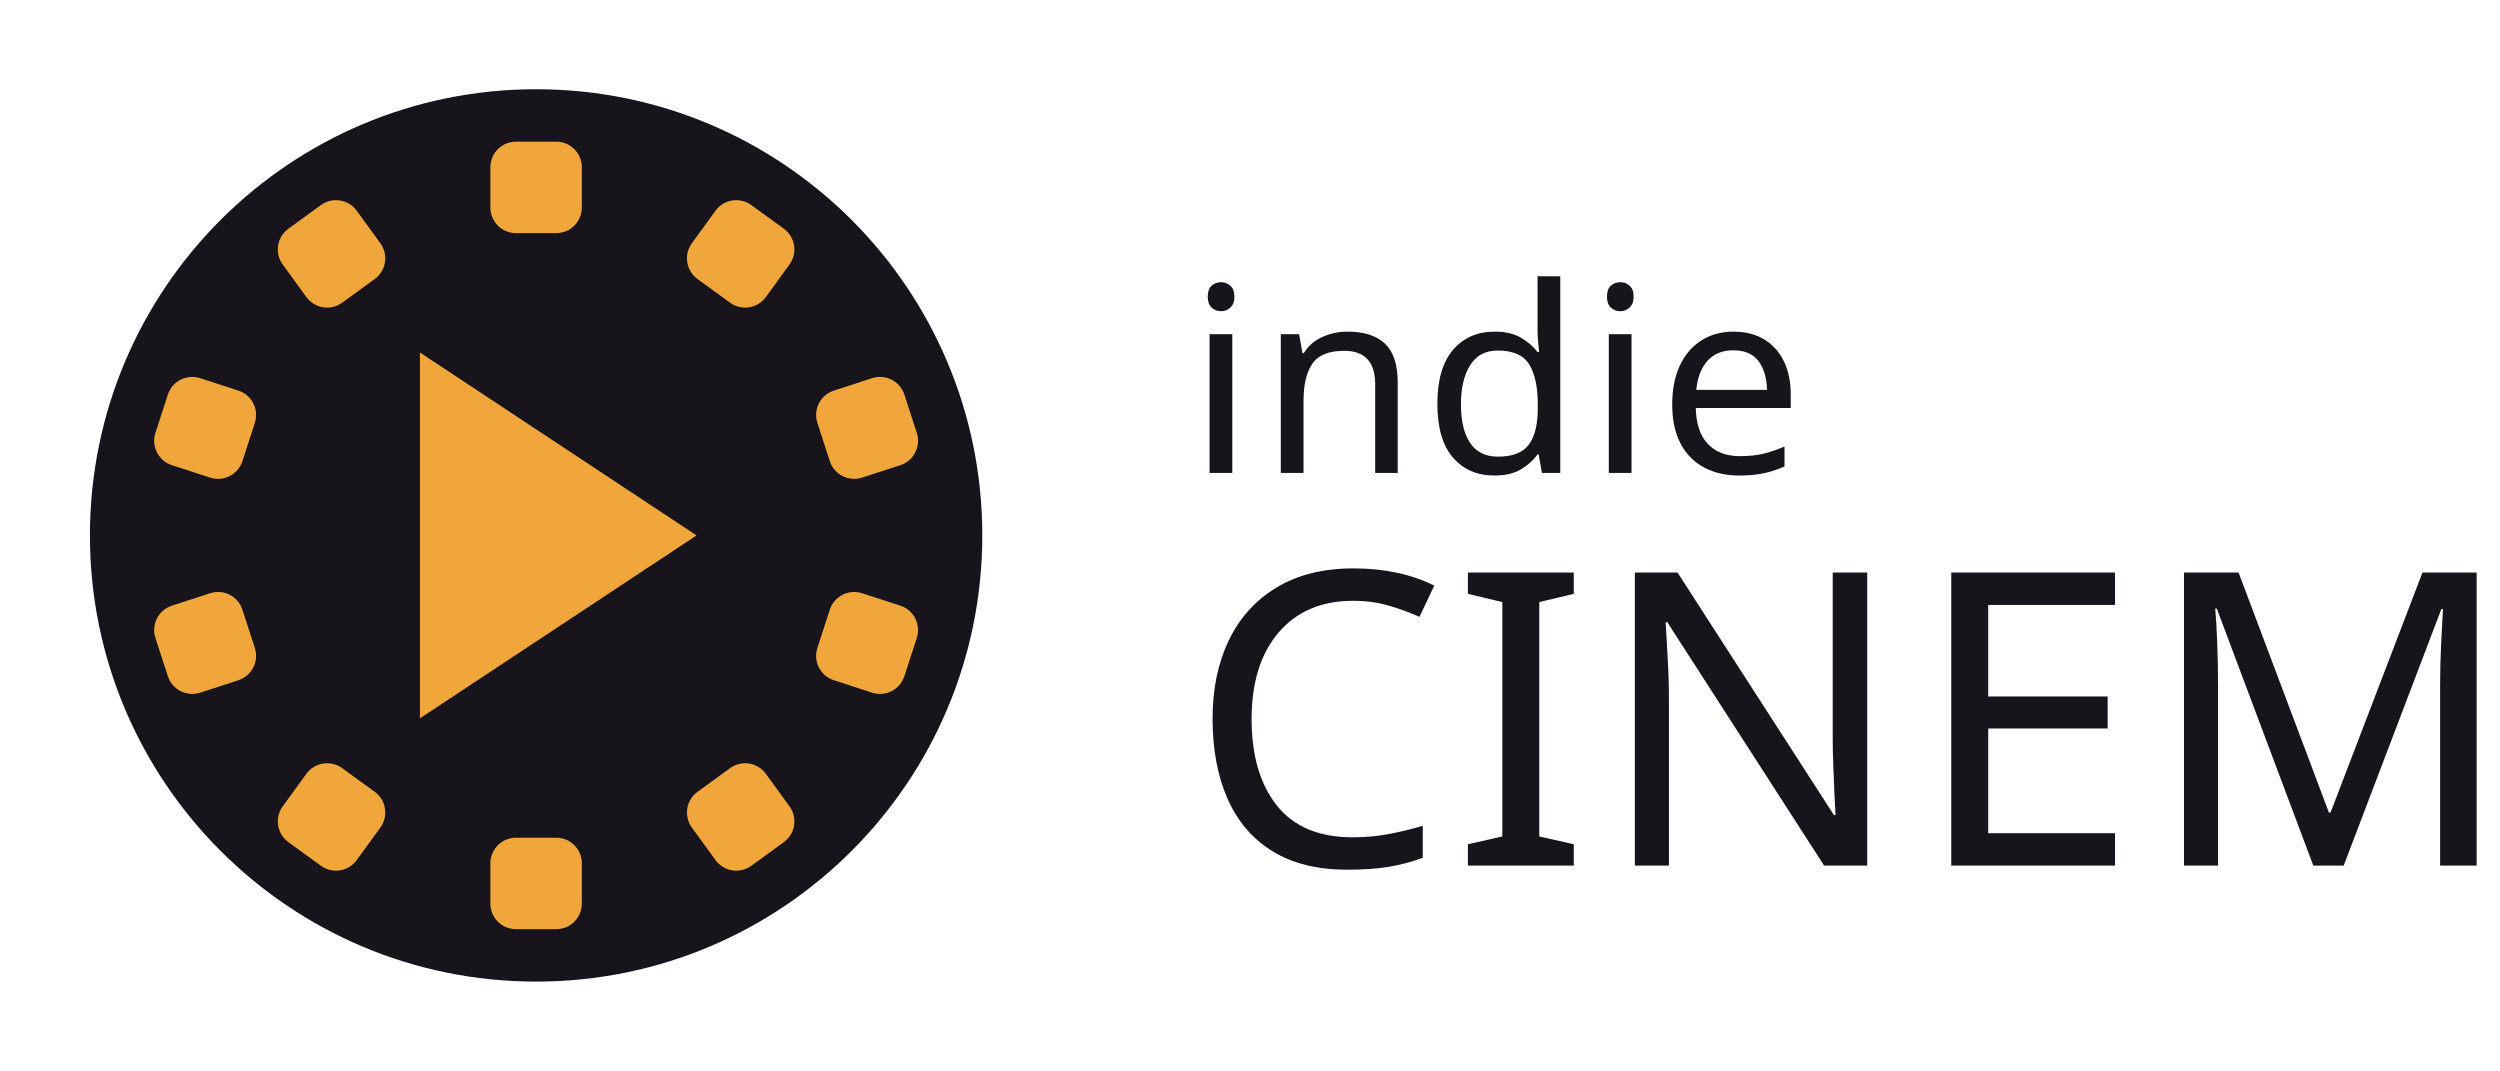
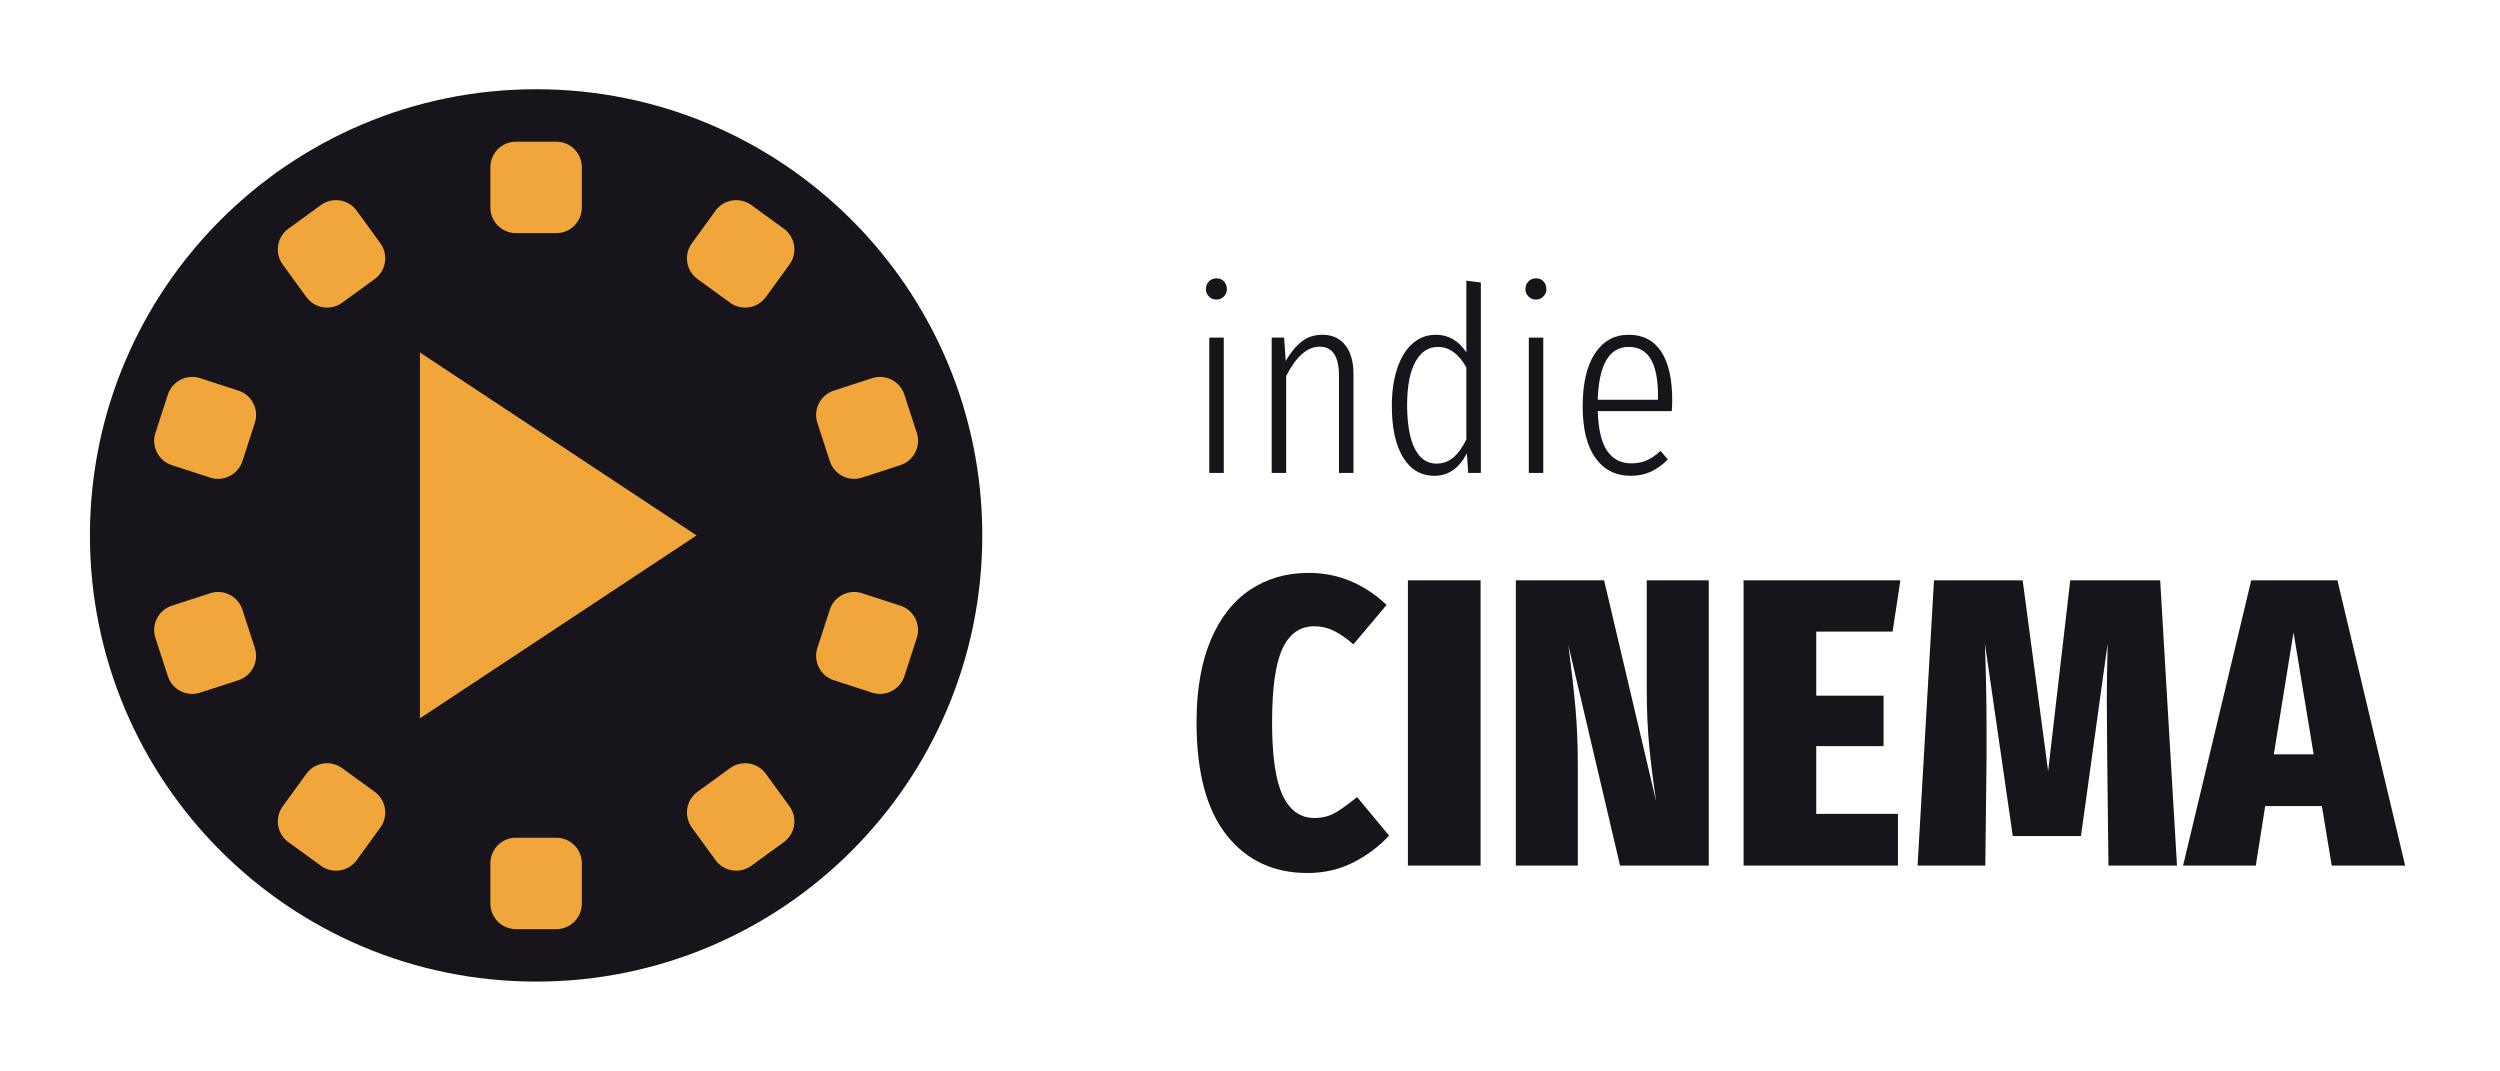
<svg xmlns="http://www.w3.org/2000/svg" width="1800" height="771" viewBox="20 10 560 240">
  <circle cx="140" cy="130.0" r="100" fill="#17141C" />
  <rect x="-10.25" y="-10.25" width="20.50" height="20.50" rx="5.74" fill="#F0A63B" opacity="1" transform="translate(140.00 52.00) rotate(0.00)" />
  <rect x="-10.25" y="-10.25" width="20.50" height="20.50" rx="5.74" fill="#F0A63B" opacity="1" transform="translate(185.85 66.90) rotate(36.00)" />
  <rect x="-10.25" y="-10.25" width="20.50" height="20.50" rx="5.74" fill="#F0A63B" opacity="1" transform="translate(214.18 105.90) rotate(72.00)" />
  <rect x="-10.25" y="-10.25" width="20.50" height="20.50" rx="5.74" fill="#F0A63B" opacity="1" transform="translate(214.18 154.10) rotate(108.00)" />
  <rect x="-10.25" y="-10.25" width="20.50" height="20.50" rx="5.74" fill="#F0A63B" opacity="1" transform="translate(185.85 193.10) rotate(144.00)" />
  <rect x="-10.25" y="-10.25" width="20.50" height="20.50" rx="5.74" fill="#F0A63B" opacity="1" transform="translate(140.00 208.00) rotate(180.00)" />
  <rect x="-10.25" y="-10.25" width="20.50" height="20.50" rx="5.74" fill="#F0A63B" opacity="1" transform="translate(94.15 193.10) rotate(216.00)" />
  <rect x="-10.25" y="-10.25" width="20.50" height="20.50" rx="5.74" fill="#F0A63B" opacity="1" transform="translate(65.82 154.10) rotate(252.00)" />
  <rect x="-10.25" y="-10.25" width="20.50" height="20.50" rx="5.74" fill="#F0A63B" opacity="1" transform="translate(65.82 105.90) rotate(288.00)" />
  <rect x="-10.25" y="-10.25" width="20.50" height="20.50" rx="5.74" fill="#F0A63B" opacity="1" transform="translate(94.15 66.90) rotate(324.00)" />
  <path d="M113.96 89.00 L113.96 171.00 L175.96 130.00 Z" fill="#F0A63B" stroke-linejoin="round" />
-   <text x="286" y="116.0" font-family="Fira Sans Compressed Light" font-size="58" letter-spacing="1" fill="#17141C">indie</text>
-   <text x="286" y="204.0" font-family="Fira Sans Compressed ExtraBold" font-size="92" letter-spacing="1" fill="#17141C">CINEMA</text>
+   <path fill="#17141C" d="M294.82 74.82Q294.82 75.75 294.15 76.44Q293.48 77.14 292.5 77.14Q291.45 77.14 290.78 76.44Q290.12 75.75 290.12 74.82Q290.12 73.78 290.78 73.08Q291.45 72.38 292.5 72.38Q293.54 72.38 294.18 73.08Q294.82 73.78 294.82 74.82ZM294.12 116H290.87V85.67H294.12Z M323.19 93.79V116H319.94V94.19Q319.94 87.7 315.59 87.7Q311.48 87.7 308.11 94.25V116H304.86V85.67H307.65L308 90.89Q309.68 88.04 311.59 86.54Q313.51 85.03 316.23 85.03Q319.54 85.03 321.37 87.38Q323.19 89.73 323.19 93.79Z M351.74 73.31V116H348.9L348.61 111.59Q346 116.64 341.36 116.64Q336.84 116.64 334.31 112.52Q331.79 108.4 331.79 100.98Q331.79 96.16 333.01 92.54Q334.23 88.91 336.46 86.97Q338.69 85.03 341.65 85.03Q345.88 85.03 348.49 88.97V72.91ZM348.49 108.46V92.34Q345.88 87.75 342.11 87.75Q338.92 87.75 337.07 91.09Q335.21 94.42 335.21 100.92Q335.27 107.42 336.98 110.66Q338.69 113.91 341.77 113.91Q343.97 113.91 345.59 112.52Q347.22 111.13 348.49 108.46Z M366.43 74.82Q366.43 75.75 365.76 76.44Q365.1 77.14 364.11 77.14Q363.07 77.14 362.4 76.44Q361.73 75.75 361.73 74.82Q361.73 73.78 362.4 73.08Q363.07 72.38 364.11 72.38Q365.15 72.38 365.79 73.08Q366.43 73.78 366.43 74.82ZM365.73 116H362.49V85.67H365.73Z M394.52 102.14H377.93Q378.16 108.4 380.1 111.13Q382.05 113.85 385.41 113.85Q387.38 113.85 388.89 113.19Q390.4 112.52 392.02 111.07L393.65 112.98Q391.85 114.78 389.85 115.71Q387.85 116.64 385.35 116.64Q380.31 116.64 377.44 112.66Q374.56 108.69 374.56 101.09Q374.56 93.38 377.32 89.2Q380.07 85.03 384.89 85.03Q389.64 85.03 392.14 88.77Q394.63 92.51 394.63 99.7Q394.63 100.98 394.52 102.14ZM391.44 98.66Q391.44 93.21 389.82 90.48Q388.19 87.75 384.89 87.75Q378.33 87.75 377.93 99.59H391.44Z" />
+   <path fill="#17141C" d="M330.62 145.58 323.17 154.41Q320.87 152.39 318.8 151.38Q316.73 150.36 314.43 150.36Q309.64 150.36 307.3 155.33Q304.95 160.3 304.95 171.89Q304.95 183.3 307.34 188.31Q309.74 193.33 314.43 193.33Q317 193.33 318.98 192.22Q320.96 191.12 324 188.64L331.17 197.28Q327.77 200.96 323.12 203.31Q318.48 205.66 312.86 205.66Q301.46 205.66 294.74 197.15Q288.02 188.64 288.02 171.89Q288.02 160.94 291.2 153.45Q294.37 145.95 300.03 142.18Q305.69 138.4 313.14 138.4Q322.98 138.4 330.62 145.58Z M351.68 204H335.39V140.06H351.68Z M402.82 204H382.94L371.35 154.6L371.63 156.8Q372.46 163.15 372.96 168.9Q373.47 174.65 373.47 181.55V204H359.58V140.06H379.36L391.04 189.65Q390.03 183.02 389.48 177.27Q388.92 171.52 388.92 164.35V140.06H402.82Z M444.02 151.56H426.91V165.91H442V177.23H426.91V192.41H445.22V204H410.62V140.06H445.77Z M507.76 204H492.4L492.12 179.71L492.03 166.92Q492.03 162.69 492.22 154.23L486.24 197.38H470.96L464.71 154.23Q465.08 164.26 465.08 173.82V179.8L464.8 204H449.62L453.3 140.06H473.17L478.88 182.84L483.84 140.06H503.99Z M540.23 190.66H527.53L525.42 204H509.13L524.4 140.06H543.72L558.9 204H542.44ZM538.39 179.07 533.88 151.74 529.46 179.07Z" />
</svg>
